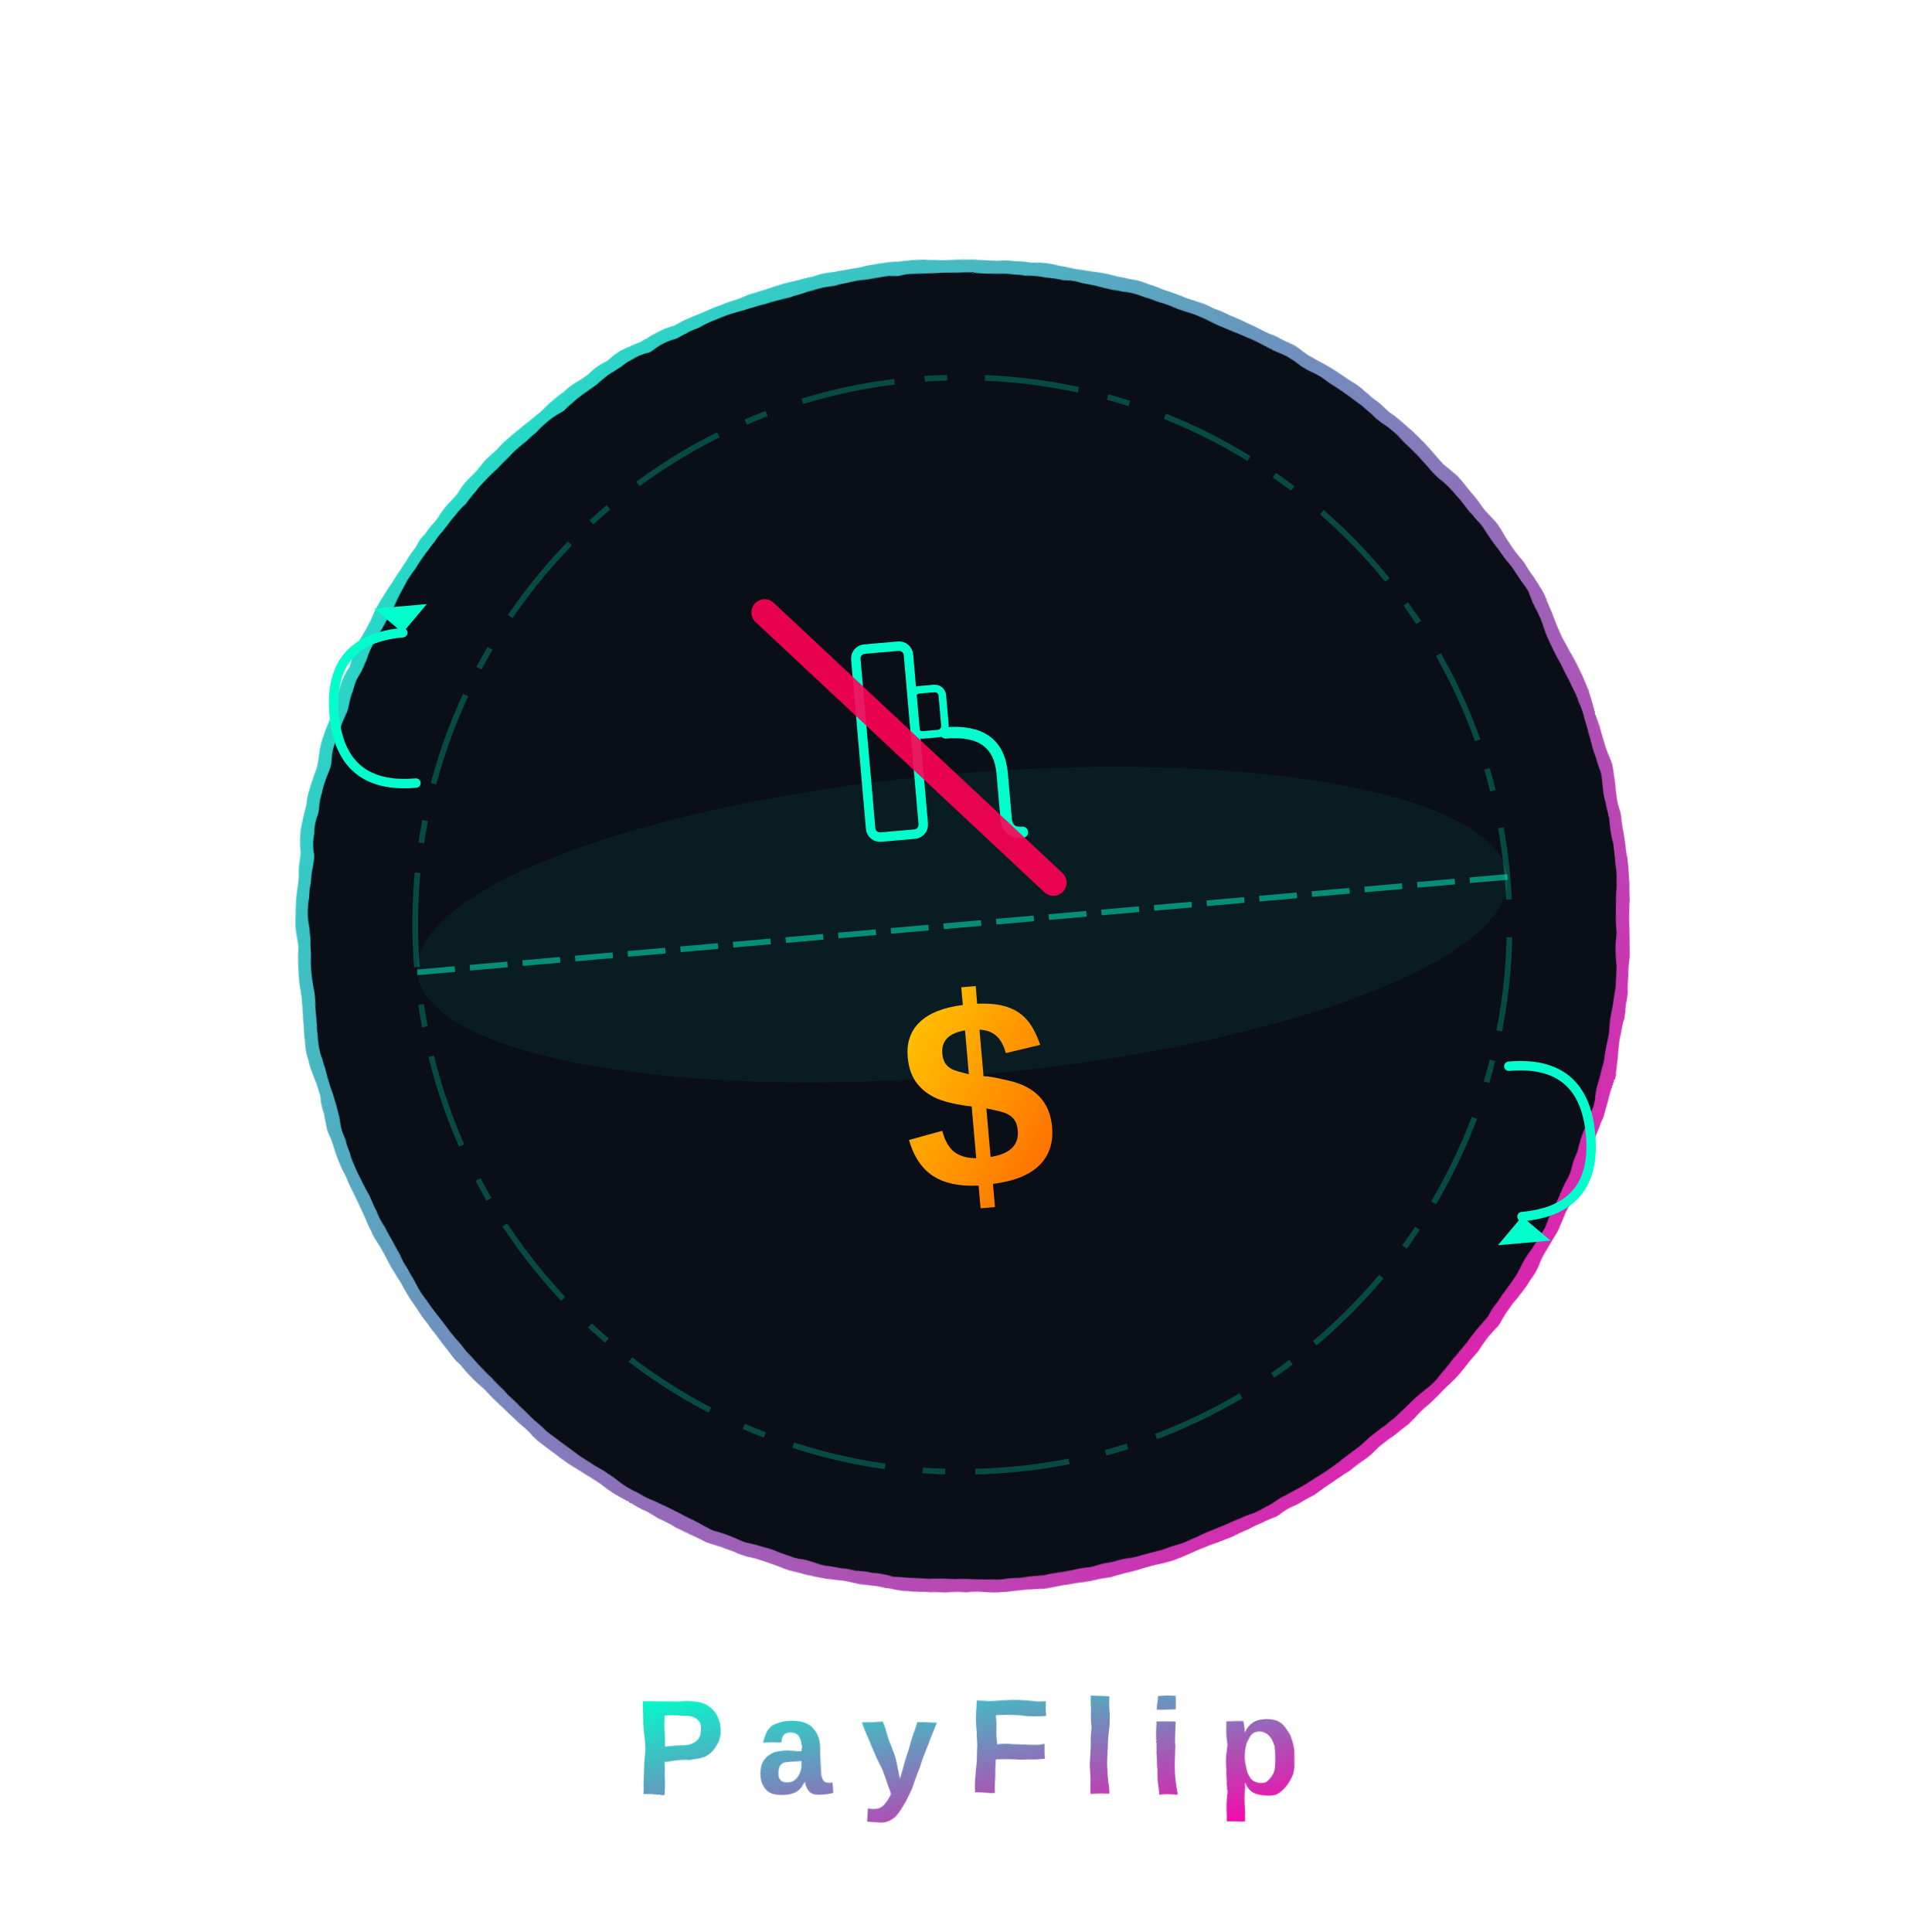
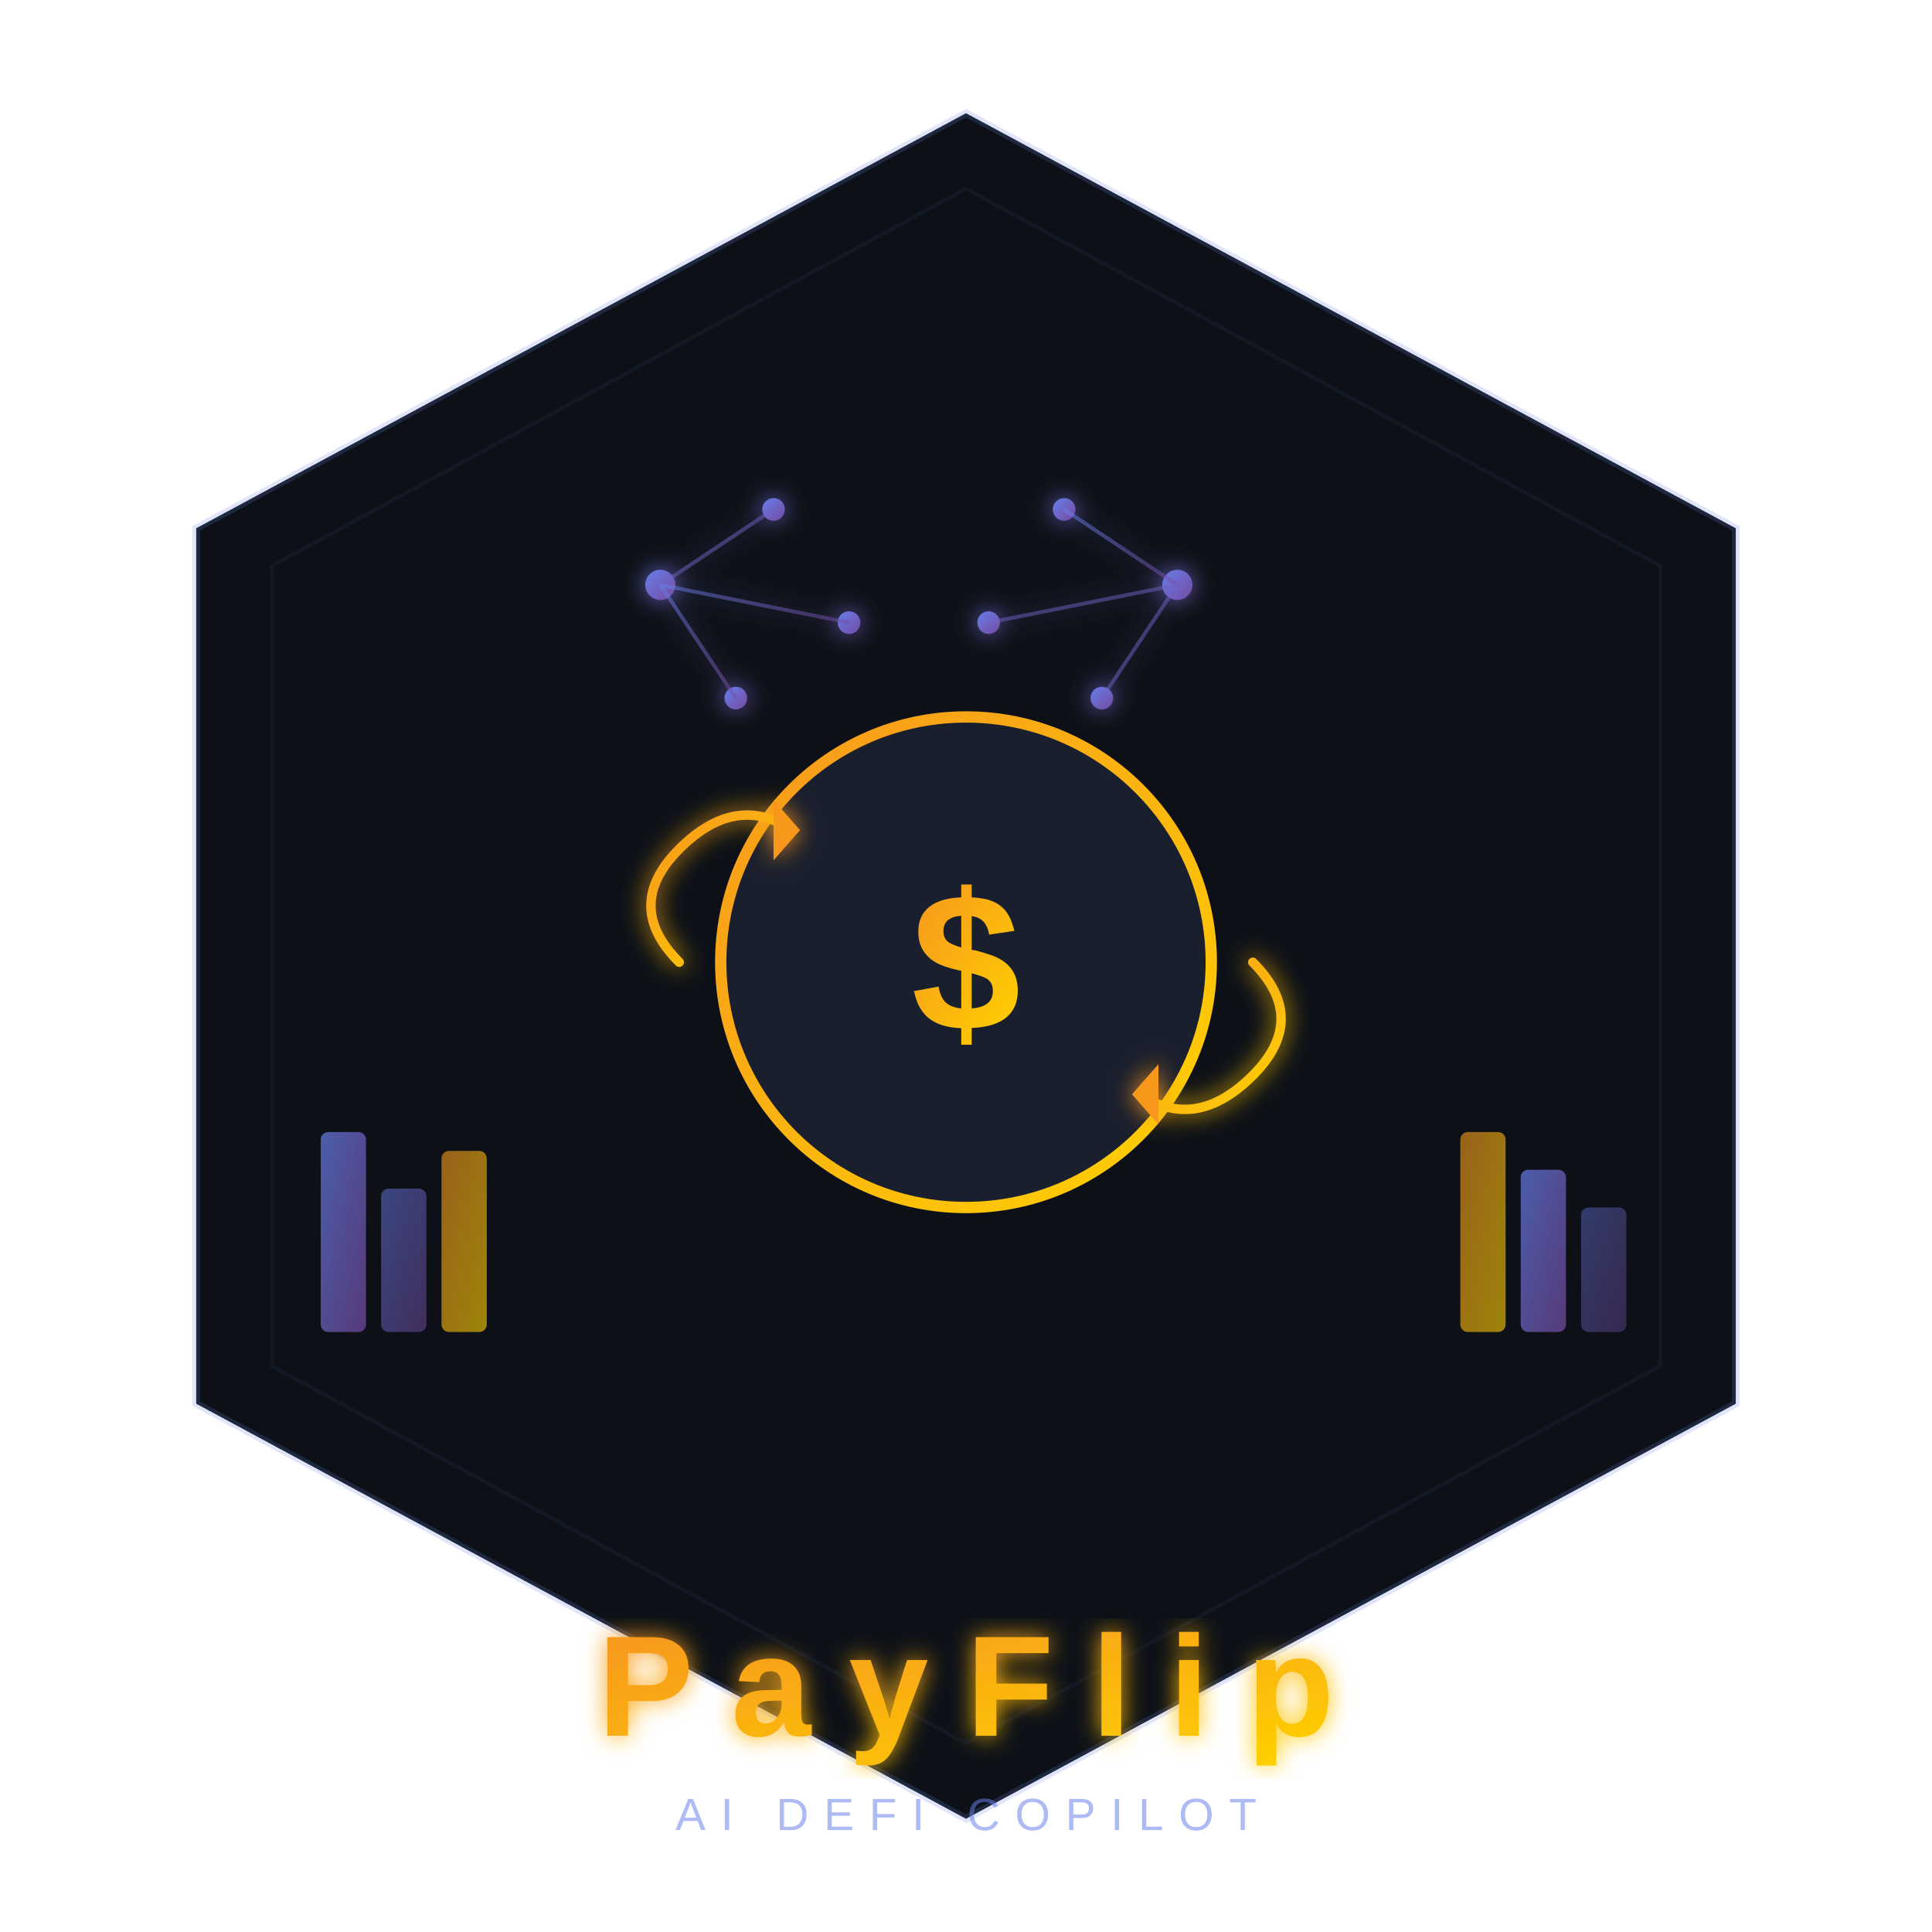
<svg xmlns="http://www.w3.org/2000/svg" viewBox="0 0 512 512" width="512" height="512">
  <defs>
-     <linearGradient id="c" x1="0%" y1="0%" x2="100%" y2="100%">
-       <stop offset="0%" stop-color="#00FFCC" />
-       <stop offset="100%" stop-color="#FF00AA" />
+     <linearGradient id="brain" x1="0" y1="0" x2="1" y2="1">
+       <stop offset="0%" stop-color="#667eea" />
+       <stop offset="100%" stop-color="#764ba2" />
    </linearGradient>
-     <linearGradient id="g" x1="0%" y1="0%" x2="100%" y2="100%">
-       <stop offset="0%" stop-color="#FFCC00" />
-       <stop offset="100%" stop-color="#FF6600" />
+     <linearGradient id="gold" x1="0" y1="0" x2="1" y2="1">
+       <stop offset="0%" stop-color="#f7971e" />
+       <stop offset="100%" stop-color="#ffd200" />
    </linearGradient>
-     <filter id="r">
-       <feTurbulence type="turbulence" baseFrequency="0.04" numOctaves="3" result="n" />
-       <feDisplacementMap in="SourceGraphic" in2="n" scale="1.5" xChannelSelector="R" yChannelSelector="G" />
+     <filter id="glow">
+       <feGaussianBlur stdDeviation="3" result="blur" />
+       <feMerge>
+         <feMergeNode in="blur" />
+         <feMergeNode in="SourceGraphic" />
+       </feMerge>
    </filter>
  </defs>
-   <g transform="rotate(-5, 256, 256)">
-     <circle cx="256" cy="245" r="175" fill="#0A0E17" stroke="url(#c)" stroke-width="3.5" filter="url(#r)" />
-     <circle cx="256" cy="245" r="145" fill="none" stroke="rgba(0,255,204,0.25)" stroke-width="1.5" stroke-dasharray="6 10 25 8" />
-     <ellipse cx="256" cy="245" rx="145" ry="40" fill="rgba(0,255,204,0.06)" />
-     <line x1="111" y1="245" x2="401" y2="245" stroke="rgba(0,255,204,0.5)" stroke-width="1.5" stroke-dasharray="10 4" />
-     <g transform="translate(256, 200)">
-       <rect x="-22" y="-30" width="14" height="50" rx="2.5" fill="none" stroke="#00FFCC" stroke-width="2.5" />
-       <rect x="-8" y="-18" width="8" height="12" rx="2" fill="none" stroke="#00FFCC" stroke-width="2" />
-       <path d="M 0,-6 Q 14,-6 14,6 L 14,18 Q 14,22 18,22" fill="none" stroke="#00FFCC" stroke-width="3" stroke-linecap="round" />
-       <line x1="-45" y1="-42" x2="25" y2="36" stroke="#FF0055" stroke-width="7" stroke-linecap="round" opacity="0.9" />
-     </g>
-     <g transform="translate(256, 290)">
-       <text x="0" y="0" font-family="Arial,Helvetica,sans-serif" font-size="72" font-weight="bold" fill="url(#g)" text-anchor="middle" dominant-baseline="central">$</text>
-     </g>
-     <g stroke="#00FFCC" stroke-width="2.5" fill="none" stroke-linecap="round">
-       <path d="M 115 195 Q 95 195 95 175 Q 95 155 115 155" />
-       <polyline points="108,148 115,155 122,148" fill="#00FFCC" stroke="none" />
-       <path d="M 397 295 Q 417 295 417 315 Q 417 335 397 335" />
-       <polyline points="404,342 397,335 390,342" fill="#00FFCC" stroke="none" />
-     </g>
+   <polygon points="256,30 460,140 460,372 256,482 52,372 52,140" fill="#0D1117" stroke="#667eea33" stroke-width="2" />
+   <polygon points="256,50 440,150 440,362 256,462 72,362 72,150" fill="none" stroke="#667eea11" stroke-width="1" />
+   <g transform="translate(175, 155)" filter="url(#glow)">
+     <circle cx="0" cy="0" r="4" fill="url(#brain)" />
+     <circle cx="30" cy="-20" r="3" fill="url(#brain)" />
+     <circle cx="50" cy="10" r="3" fill="url(#brain)" />
+     <circle cx="20" cy="30" r="3" fill="url(#brain)" />
+     <line x1="0" y1="0" x2="30" y2="-20" stroke="url(#brain)" stroke-width="1" opacity="0.5" />
+     <line x1="0" y1="0" x2="50" y2="10" stroke="url(#brain)" stroke-width="1" opacity="0.5" />
+     <line x1="0" y1="0" x2="20" y2="30" stroke="url(#brain)" stroke-width="1" opacity="0.5" />
  </g>
-   <text x="256" y="475" font-family="Arial,Helvetica,sans-serif" font-size="36" font-weight="700" fill="url(#c)" text-anchor="middle" letter-spacing="8" filter="url(#r)">PayFlip</text>
+   <g transform="translate(312, 155)" filter="url(#glow)">
+     <circle cx="0" cy="0" r="4" fill="url(#brain)" />
+     <circle cx="-30" cy="-20" r="3" fill="url(#brain)" />
+     <circle cx="-50" cy="10" r="3" fill="url(#brain)" />
+     <circle cx="-20" cy="30" r="3" fill="url(#brain)" />
+     <line x1="0" y1="0" x2="-30" y2="-20" stroke="url(#brain)" stroke-width="1" opacity="0.5" />
+     <line x1="0" y1="0" x2="-50" y2="10" stroke="url(#brain)" stroke-width="1" opacity="0.5" />
+     <line x1="0" y1="0" x2="-20" y2="30" stroke="url(#brain)" stroke-width="1" opacity="0.5" />
+   </g>
+   <circle cx="256" cy="255" r="65" fill="#1a1f2e" stroke="url(#gold)" stroke-width="3" />
+   <text x="256" y="273" font-family="Arial,Helvetica,sans-serif" font-size="52" font-weight="bold" fill="url(#gold)" text-anchor="middle">$</text>
+   <g stroke="url(#gold)" stroke-width="2.5" fill="none" stroke-linecap="round" filter="url(#glow)">
+     <path d="M 180 255 Q 165 240 180 225 Q 195 210 210 220" />
+     <polygon points="205,212 212,220 205,228" fill="#f7971e" stroke="none" />
+     <path d="M 332 255 Q 347 270 332 285 Q 317 300 302 290" />
+     <polygon points="307,298 300,290 307,282" fill="#f7971e" stroke="none" />
+   </g>
+   <g transform="translate(85, 300)">
+     <rect x="0" y="0" width="12" height="53" rx="2" fill="url(#brain)" opacity="0.7" />
+     <rect x="16" y="15" width="12" height="38" rx="2" fill="url(#brain)" opacity="0.5" />
+     <rect x="32" y="5" width="12" height="48" rx="2" fill="url(#gold)" opacity="0.6" />
+   </g>
+   <g transform="translate(387, 300)">
+     <rect x="0" y="0" width="12" height="53" rx="2" fill="url(#gold)" opacity="0.6" />
+     <rect x="16" y="10" width="12" height="43" rx="2" fill="url(#brain)" opacity="0.7" />
+     <rect x="32" y="20" width="12" height="33" rx="2" fill="url(#brain)" opacity="0.4" />
+   </g>
+   <text x="256" y="460" font-family="Arial,Helvetica,sans-serif" font-size="38" font-weight="700" fill="url(#gold)" text-anchor="middle" letter-spacing="10" filter="url(#glow)">PayFlip</text>
+   <text x="256" y="485" font-family="Arial,Helvetica,sans-serif" font-size="12" fill="#667eea88" text-anchor="middle" letter-spacing="4">AI DEFI COPILOT</text>
</svg>
